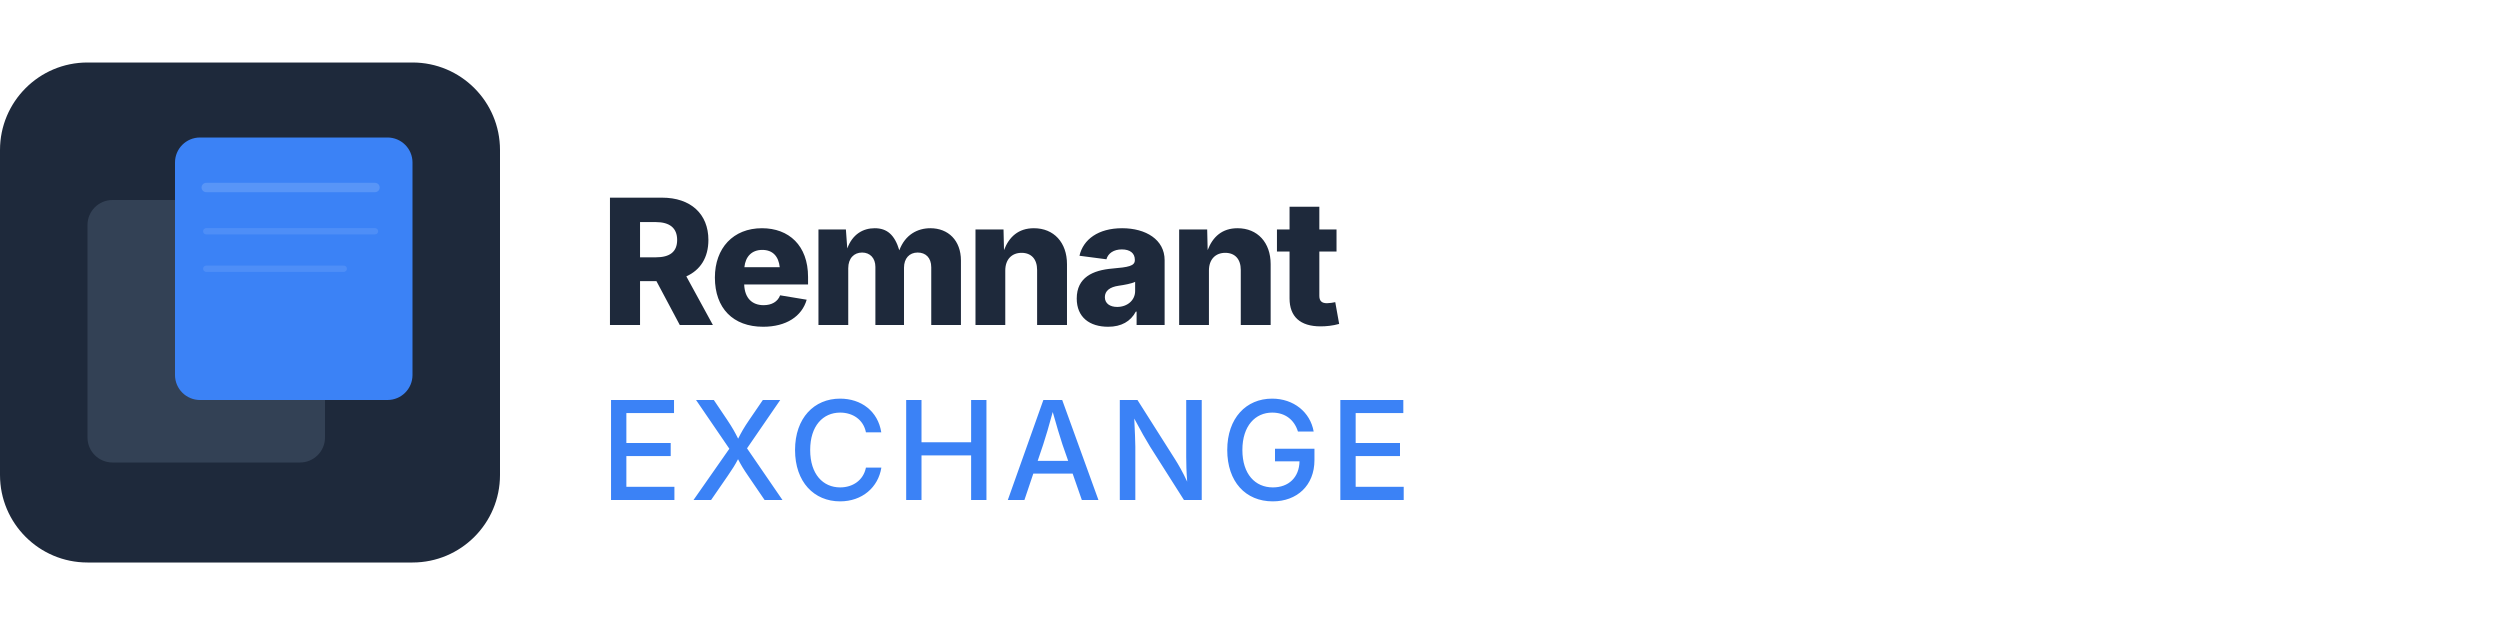
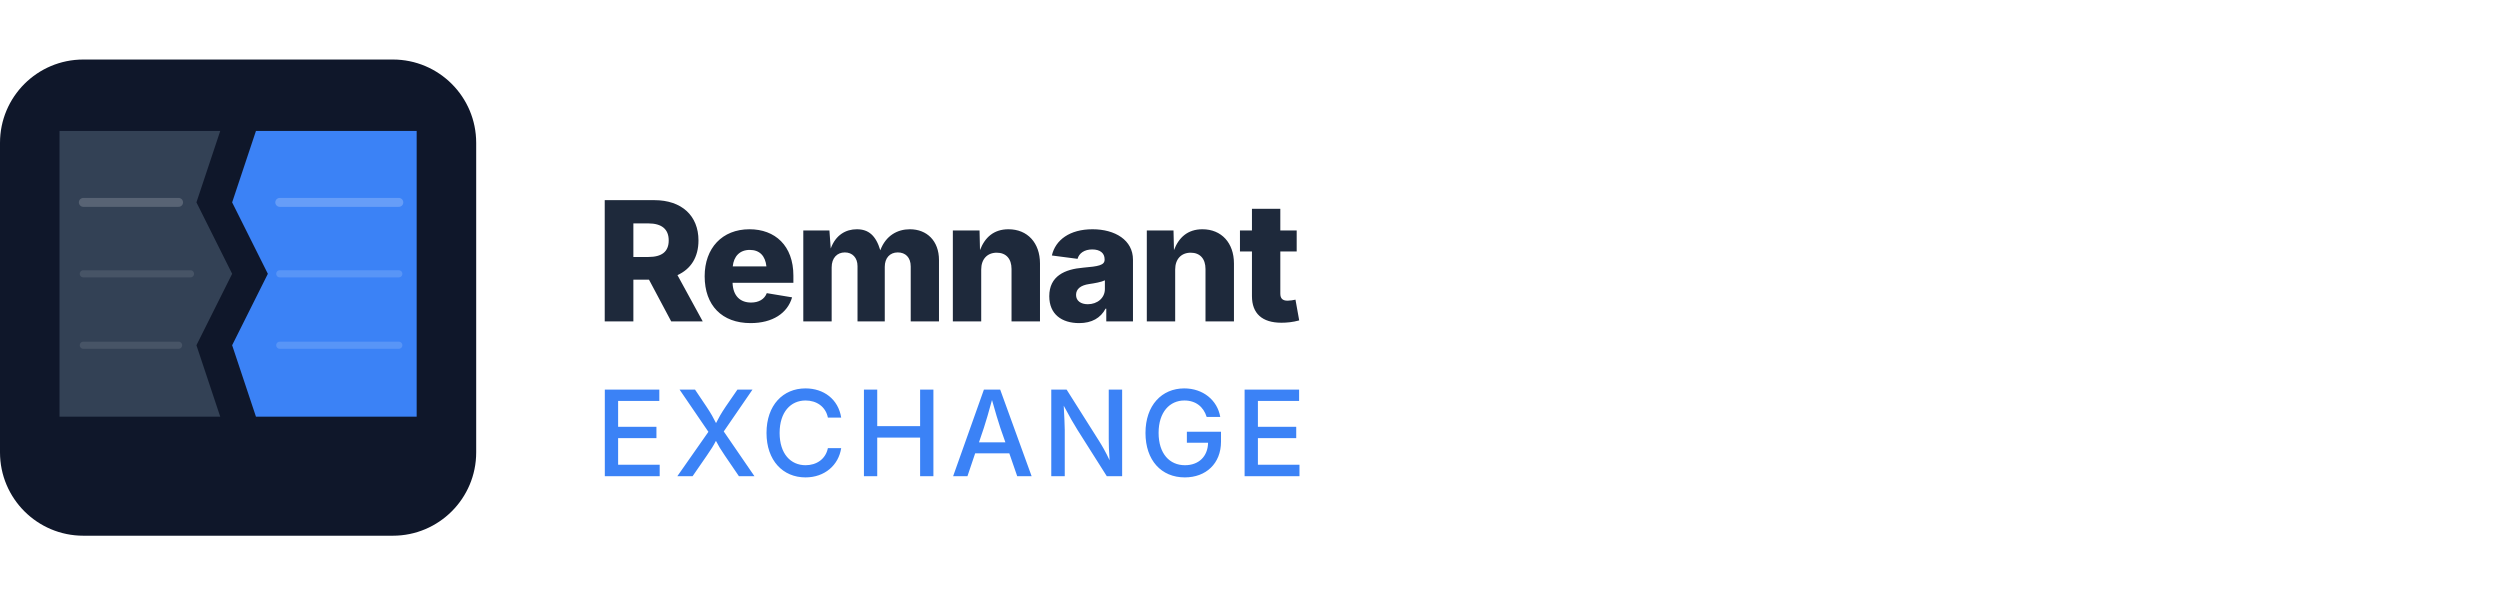
- <svg xmlns="http://www.w3.org/2000/svg" viewBox="0 0 400 100" width="400" height="100">
-   <rect x="0" y="10" width="80" height="80" rx="14" fill="#1e293b" />
-   <rect x="14" y="32" width="38" height="42" rx="4" fill="#334155" />
-   <rect x="28" y="22" width="38" height="42" rx="4" fill="#3b82f6" />
-   <line x1="33" y1="30" x2="60" y2="30" stroke="rgba(255,255,255,0.15)" stroke-width="1.5" stroke-linecap="round" />
-   <line x1="33" y1="37" x2="60" y2="37" stroke="rgba(255,255,255,0.1)" stroke-width="1" stroke-linecap="round" />
-   <line x1="33" y1="43" x2="55" y2="43" stroke="rgba(255,255,255,0.1)" stroke-width="1" stroke-linecap="round" />
-   <text x="96" y="52" font-family="'Inter', -apple-system, BlinkMacSystemFont, sans-serif" font-size="28" font-weight="800" fill="#1e293b" letter-spacing="-0.03em">Remnant</text>
-   <text x="96" y="80" font-family="'Inter', -apple-system, BlinkMacSystemFont, sans-serif" font-size="22" font-weight="500" fill="#3b82f6" letter-spacing="0.05em">EXCHANGE</text>
+ <svg xmlns="http://www.w3.org/2000/svg" viewBox="0 0 420 100" width="420" height="100">
+   <rect x="0" y="10" width="80" height="80" rx="14" fill="#0f172a" />
+   <path d="M10,22 L37,22 L33,34 L39,46 L33,58 L37,70 L10,70 Z" fill="#334155" />
+   <line x1="14" y1="34" x2="30" y2="34" stroke="rgba(255,255,255,0.18)" stroke-width="1.5" stroke-linecap="round" />
+   <line x1="14" y1="46" x2="32" y2="46" stroke="rgba(255,255,255,0.1)" stroke-width="1.2" stroke-linecap="round" />
+   <line x1="14" y1="58" x2="30" y2="58" stroke="rgba(255,255,255,0.1)" stroke-width="1.2" stroke-linecap="round" />
+   <path d="M43,22 L70,22 L70,70 L43,70 L39,58 L45,46 L39,34 L43,22 Z" fill="#3b82f6" />
+   <line x1="47" y1="34" x2="67" y2="34" stroke="rgba(255,255,255,0.22)" stroke-width="1.5" stroke-linecap="round" />
+   <line x1="47" y1="46" x2="67" y2="46" stroke="rgba(255,255,255,0.15)" stroke-width="1.2" stroke-linecap="round" />
+   <line x1="47" y1="58" x2="67" y2="58" stroke="rgba(255,255,255,0.15)" stroke-width="1.2" stroke-linecap="round" />
+   <text x="100" y="54" font-family="'Inter', -apple-system, BlinkMacSystemFont, sans-serif" font-size="28" font-weight="800" fill="#1e293b" letter-spacing="-0.03em">Remnant</text>
+   <text x="100" y="80" font-family="'Inter', -apple-system, BlinkMacSystemFont, sans-serif" font-size="20" font-weight="500" fill="#3b82f6" letter-spacing="0.06em">EXCHANGE</text>
</svg>
